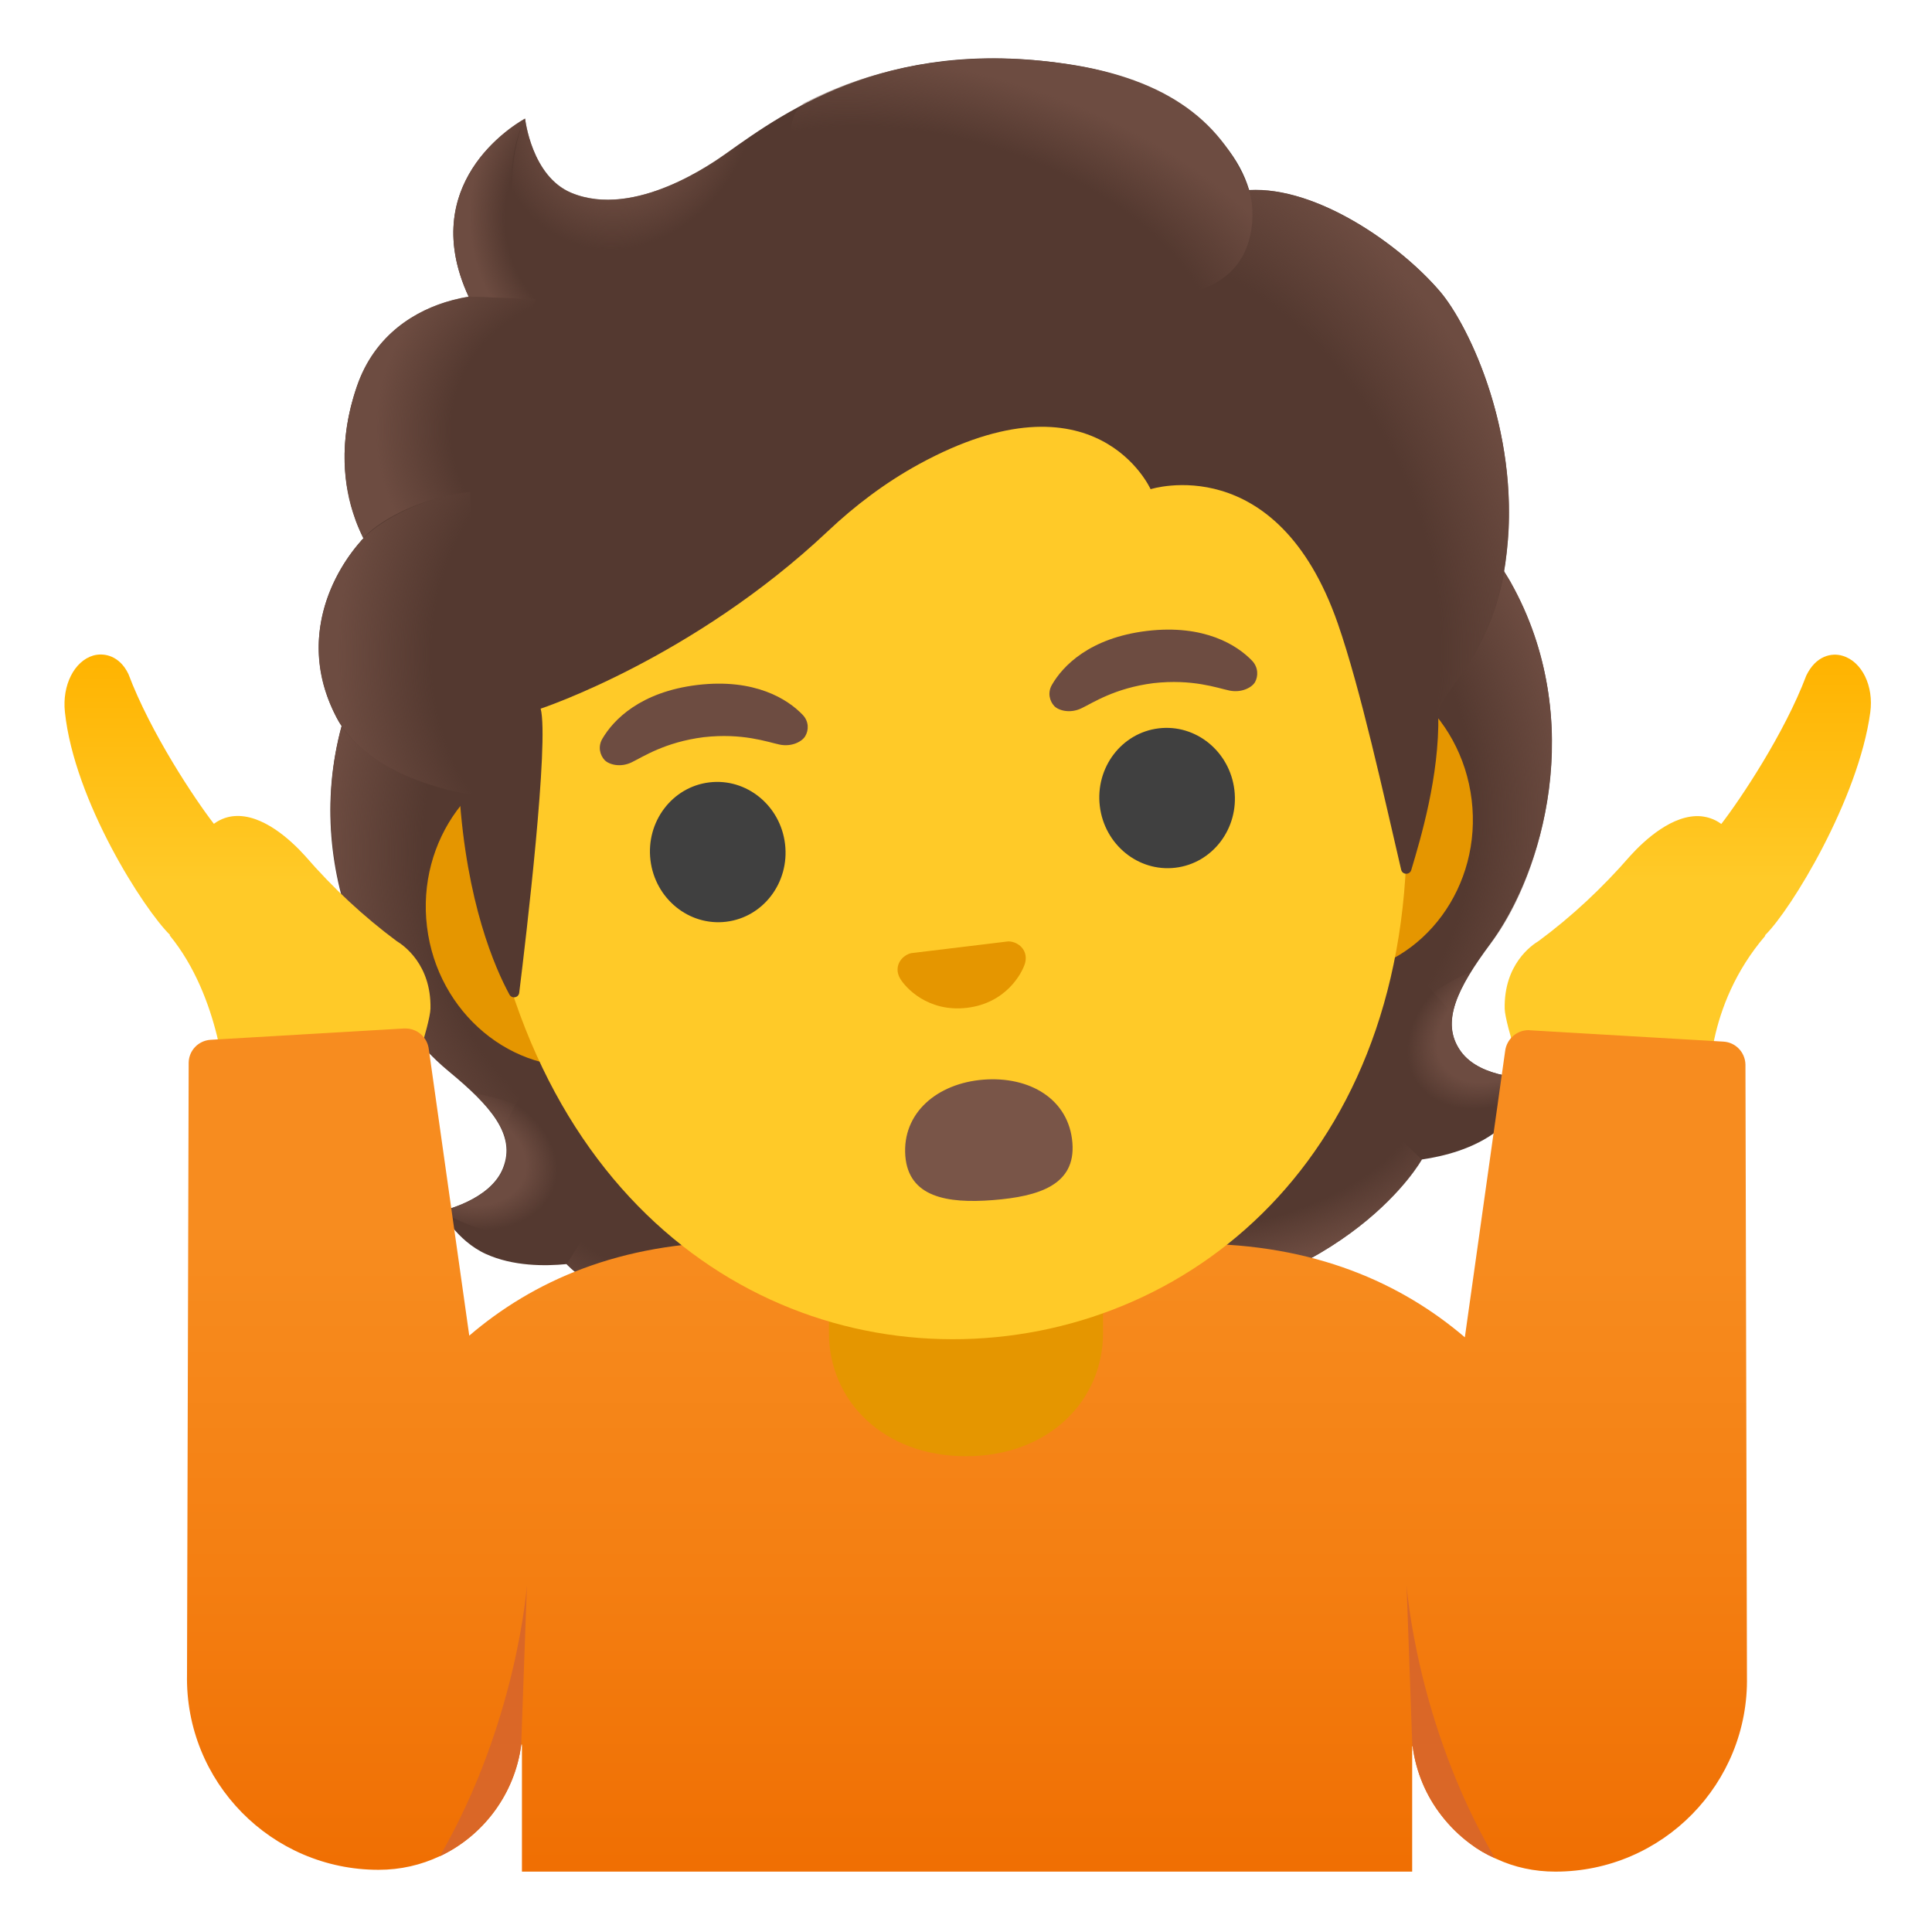
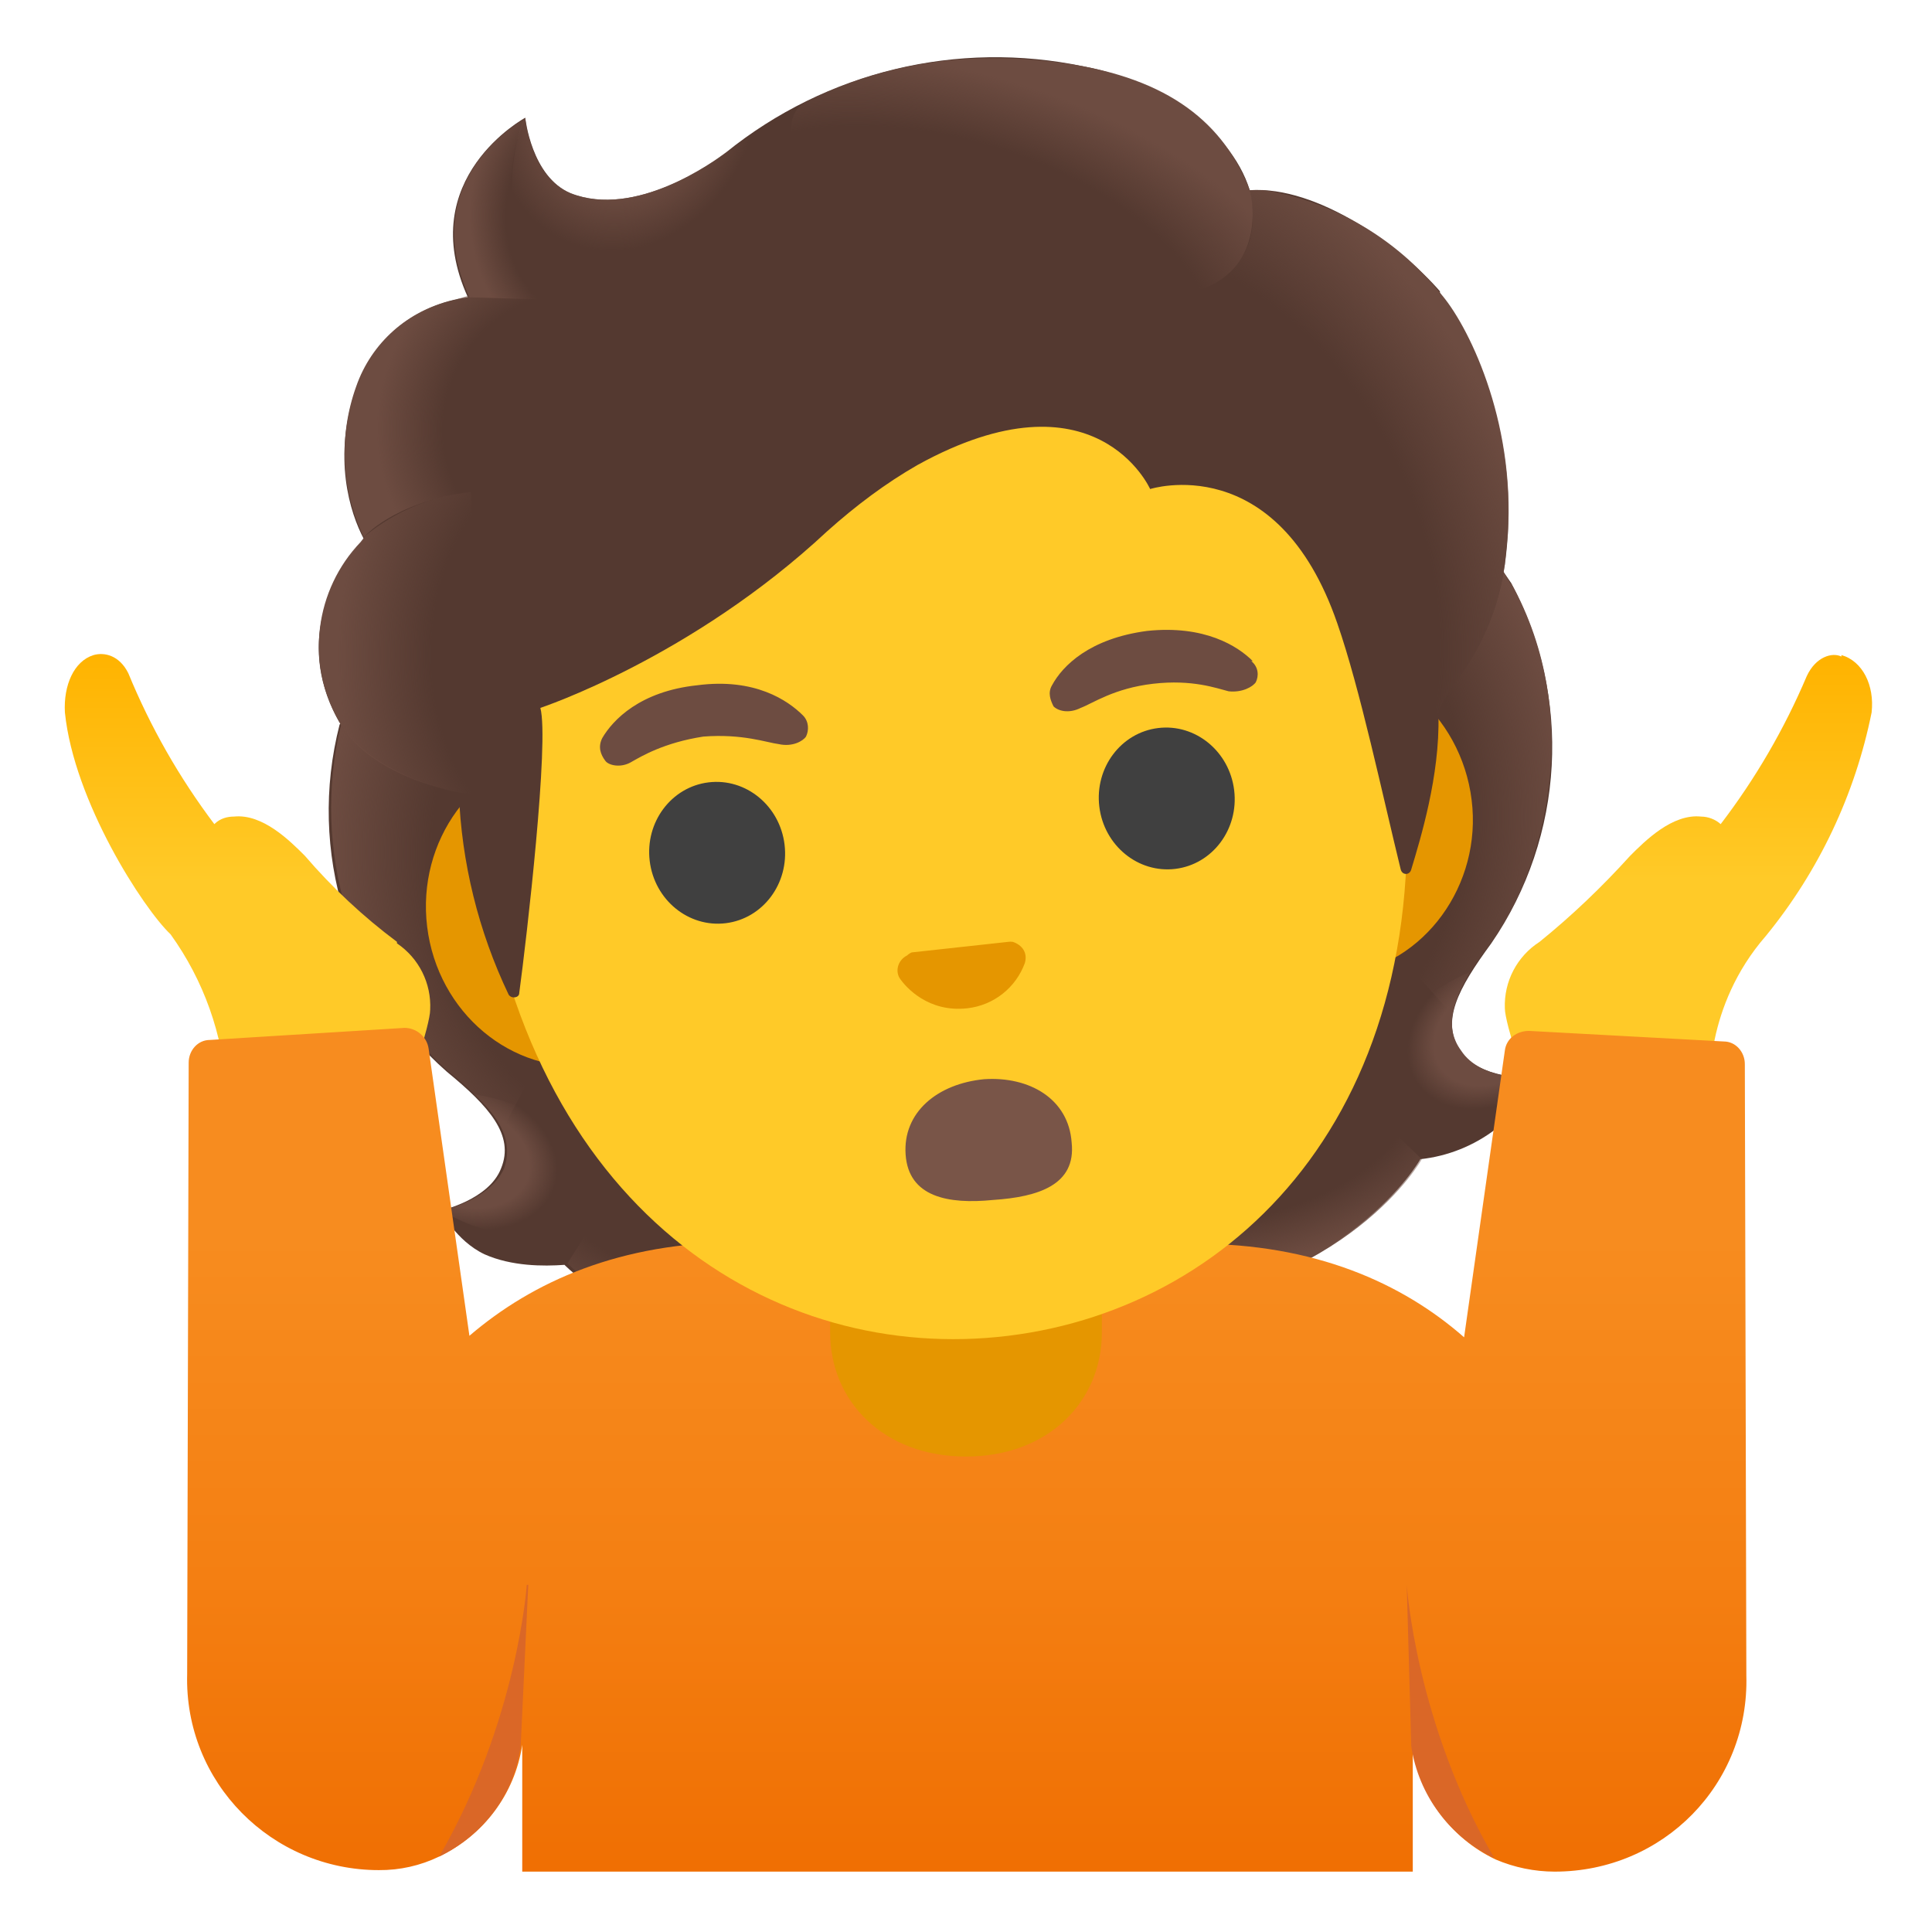
- <svg xmlns="http://www.w3.org/2000/svg" version="1.1" id="Layer_1" x="0px" y="0px" viewBox="0 0 128 128" style="enable-background:new 0 0 128 128;" xml:space="preserve">
-   <g id="hairGroup">
-     <path id="hair_3_" style="fill:#543930;" d="M96.78,69.65c-1.38-1.93-0.2-4.2,1.95-7.11c3.41-4.61,6.51-14.69,1.36-23.93   c0.02-0.06-0.99-1.6-0.97-1.65l-1.64,0.12c-0.53-0.01-18.43,2.14-36.35,4.32c-17.91,2.19-35.81,4.41-36.32,4.55   c0,0-2.2,2.07-2.17,2.12c-2.77,10.2,2.66,19.25,7.08,22.9c2.78,2.3,4.49,4.22,3.6,6.43c-0.85,2.14-4.09,2.83-4.09,2.83   s1.01,1.96,2.96,2.85c1.81,0.82,3.91,0.81,5.34,0.67c0,0,6.54,7.06,21.15,5.27l8.13-1l8.13-0.99   c14.61-1.78,19.26-10.21,19.26-10.21c1.43-0.21,3.46-0.7,5.03-1.93c1.68-1.33,2.19-3.47,2.19-3.47S98.12,71.52,96.78,69.65z" />
-     <g id="hairHighlights_1_">
-       <radialGradient id="SVGID_1_" cx="102.755" cy="71.508" r="21.447" gradientTransform="matrix(0.9926 -0.1212 0.0595 0.4876 -27.6857 51.5767)" gradientUnits="userSpaceOnUse">
-         <stop offset="0.728" style="stop-color:#6D4C41;stop-opacity:0" />
-         <stop offset="1" style="stop-color:#6D4C41" />
-       </radialGradient>
-       <path style="fill:url(#SVGID_1_);" d="M66.81,88.02l-1.05-8.58l25.72-5.23l2.72,2.62c0,0-4.65,8.42-19.26,10.21L66.81,88.02z" />
-       <radialGradient id="SVGID_2_" cx="81.631" cy="74.697" r="6.338" gradientTransform="matrix(-0.8477 0.5304 -0.3935 -0.6289 197.7423 71.9503)" gradientUnits="userSpaceOnUse">
-         <stop offset="0.663" style="stop-color:#6D4C41" />
-         <stop offset="1" style="stop-color:#6D4C41;stop-opacity:0" />
-       </radialGradient>
-       <path style="fill:url(#SVGID_2_);" d="M93.69,73.08c-4.61-5.43,3.75-8.69,3.75-8.69s0.01,0,0.01,0c-1.27,2.05-1.76,3.76-0.68,5.26    c1.35,1.87,4.66,1.77,4.66,1.77S97.45,75.93,93.69,73.08z" />
-       <radialGradient id="SVGID_3_" cx="98.058" cy="92.627" r="27.84" gradientTransform="matrix(-0.1949 -0.9808 0.8175 -0.1624 24.056 163.683)" gradientUnits="userSpaceOnUse">
-         <stop offset="0.725" style="stop-color:#6D4C41;stop-opacity:0" />
-         <stop offset="1" style="stop-color:#6D4C41" />
-       </radialGradient>
-       <path style="fill:url(#SVGID_3_);" d="M100.11,38.61c5.01,8.94,2.13,19.13-1.18,23.68c-0.45,0.62-2.4,3.07-2.69,4.87    c0,0-10.15-11.04-13.61-17.83c-0.7-1.37-1.36-2.79-1.6-4.31c-0.19-1.14-0.18-2.52,0.36-3.57c0.66-1.29,18.14-3.78,18.14-3.78    C99.53,37.67,100.11,38.61,100.11,38.61z" />
-       <radialGradient id="SVGID_4_" cx="44.079" cy="92.627" r="27.84" gradientTransform="matrix(-0.0467 -0.9989 -0.8325 0.039 124.0236 97.2528)" gradientUnits="userSpaceOnUse">
-         <stop offset="0.725" style="stop-color:#6D4C41;stop-opacity:0" />
-         <stop offset="1" style="stop-color:#6D4C41" />
-       </radialGradient>
-       <path style="fill:url(#SVGID_4_);" d="M22.65,48.06c-2.71,9.88,2.53,19.08,6.84,22.7c0.59,0.5,3.07,2.4,3.79,4.08    c0,0,7.2-13.15,8.92-20.58c0.35-1.5,0.64-3.03,0.52-4.57c-0.09-1.15-0.44-2.49-1.21-3.38c-0.95-1.09-1.86-0.66-3.23-0.49    c-2.62,0.32-14.16,1.05-15.05,1.16C23.23,46.99,22.65,48.06,22.65,48.06z" />
-       <radialGradient id="SVGID_5_" cx="48.776" cy="71.508" r="21.447" gradientTransform="matrix(-0.9926 0.1212 0.0595 0.4876 96.2358 36.4517)" gradientUnits="userSpaceOnUse">
-         <stop offset="0.728" style="stop-color:#6D4C41;stop-opacity:0" />
-         <stop offset="1" style="stop-color:#6D4C41" />
-       </radialGradient>
-       <path style="fill:url(#SVGID_5_);" d="M66.85,88.01l-1.05-8.58l-26.23,1.11l-2.01,3.19c0,0,6.54,7.06,21.15,5.27L66.85,88.01z" />
-       <radialGradient id="SVGID_6_" cx="27.653" cy="74.697" r="6.338" gradientTransform="matrix(0.9504 0.311 0.2307 -0.7051 -12.7967 120.6958)" gradientUnits="userSpaceOnUse">
-         <stop offset="0.663" style="stop-color:#6D4C41" />
-         <stop offset="1" style="stop-color:#6D4C41;stop-opacity:0" />
-       </radialGradient>
-       <path style="fill:url(#SVGID_6_);" d="M37.17,79.98c3.17-6.38-5.73-7.53-5.73-7.53s-0.01,0.01-0.01,0.01    c1.73,1.68,2.61,3.23,1.92,4.94c-0.85,2.14-4.09,2.83-4.09,2.83S34.21,83.64,37.17,79.98z" />
-     </g>
+ <svg xmlns="http://www.w3.org/2000/svg" xml:space="preserve" viewBox="0 0 128 128">
+   <path fill="#543930" d="M96.8 69.7c-1.4-2-.2-4.2 2-7.2a23 23 0 0 0 1.3-23.9L99 37h-1.6a3177.8 3177.8 0 0 0-72.7 9l-2.2 2a23 23 0 0 0 7.1 23c2.8 2.3 4.5 4.2 3.6 6.4-.8 2.1-4 2.8-4 2.8s1 2 2.9 2.9c1.8.8 3.9.8 5.3.7 0 0 6.6 7 21.2 5.2l8.1-1 8.1-1c14.6-1.7 19.3-10.2 19.3-10.2a10 10 0 0 0 5-2c1.7-1.2 2.2-3.4 2.2-3.4s-3.3.1-4.6-1.8z" />
+   <radialGradient id="a" cx="102.8" cy="71.5" r="21.4" gradientTransform="matrix(.9926 -.1212 .0595 .4876 -27.7 51.6)" gradientUnits="userSpaceOnUse">
+     <stop offset=".7" stop-color="#6d4c41" stop-opacity="0" />
+     <stop offset="1" stop-color="#6d4c41" />
+   </radialGradient>
+   <path fill="url(#a)" d="m66.8 88-1-8.6 25.7-5.2 2.7 2.6S89.5 85.3 74.9 87l-8 1z" />
+   <radialGradient id="b" cx="81.6" cy="74.7" r="6.3" gradientTransform="matrix(-.8477 .5304 -.3935 -.6289 197.7 72)" gradientUnits="userSpaceOnUse">
+     <stop offset=".7" stop-color="#6d4c41" />
+     <stop offset="1" stop-color="#6d4c41" stop-opacity="0" />
+   </radialGradient>
+   <path fill="url(#b)" d="M93.7 73c-4.6-5.4 3.7-8.6 3.7-8.6-1.2 2-1.7 3.7-.6 5.2 1.3 2 4.6 1.8 4.6 1.8s-4 4.5-7.7 1.7z" />
+   <radialGradient id="c" cx="98.1" cy="92.6" r="27.8" gradientTransform="matrix(-.1949 -.9808 .8175 -.1624 24 163.7)" gradientUnits="userSpaceOnUse">
+     <stop offset=".7" stop-color="#6d4c41" stop-opacity="0" />
+     <stop offset="1" stop-color="#6d4c41" />
+   </radialGradient>
+   <path fill="url(#c)" d="M100.1 38.6c5 9 2.1 19.1-1.2 23.7-.4.6-2.4 3-2.7 4.9 0 0-10.1-11-13.6-17.9C82 48 81.3 46.5 81 45a6 6 0 0 1 .4-3.6c.6-1.2 18.1-3.7 18.1-3.7l.6 1z" />
+   <radialGradient id="d" cx="44.1" cy="92.6" r="27.8" gradientTransform="matrix(-.0467 -.9989 -.8325 .039 124 97.3)" gradientUnits="userSpaceOnUse">
+     <stop offset=".7" stop-color="#6d4c41" stop-opacity="0" />
+     <stop offset="1" stop-color="#6d4c41" />
+   </radialGradient>
+   <path fill="url(#d)" d="M22.6 48a23.5 23.5 0 0 0 6.9 22.8c.6.5 3 2.4 3.8 4 0 0 7.2-13.1 8.9-20.5.3-1.5.6-3 .5-4.6a6 6 0 0 0-1.2-3.4c-1-1-1.8-.6-3.2-.5-2.6.3-14.2 1-15 1.2l-.7 1z" />
+   <radialGradient id="e" cx="48.8" cy="71.5" r="21.4" gradientTransform="matrix(-.9926 .1212 .0595 .4876 96.2 36.5)" gradientUnits="userSpaceOnUse">
+     <stop offset=".7" stop-color="#6d4c41" stop-opacity="0" />
+     <stop offset="1" stop-color="#6d4c41" />
+   </radialGradient>
+   <path fill="url(#e)" d="m66.8 88-1-8.6-26.2 1.1-2 3.2s6.5 7 21.1 5.3l8.1-1z" />
+   <radialGradient id="f" cx="27.7" cy="74.7" r="6.3" gradientTransform="matrix(.9504 .311 .2307 -.7051 -12.8 120.7)" gradientUnits="userSpaceOnUse">
+     <stop offset=".7" stop-color="#6d4c41" />
+     <stop offset="1" stop-color="#6d4c41" stop-opacity="0" />
+   </radialGradient>
+   <path fill="url(#f)" d="M37.2 80c3.1-6.4-5.8-7.5-5.8-7.5 1.8 1.6 2.6 3.2 2 4.9-.9 2.1-4.1 2.8-4.1 2.8s5 3.4 7.9-.2z" />
+   <linearGradient id="g" x1="16.4" x2="16.4" y1="54.5" y2="84.7" gradientTransform="matrix(1 0 0 -1 0 128)" gradientUnits="userSpaceOnUse">
+     <stop offset=".5" stop-color="#ffca28" />
+     <stop offset="1" stop-color="#ffb300" />
+   </linearGradient>
+   <path fill="url(#g)" d="M26.3 62.4a38 38 0 0 1-6.1-5.7c-1-1-2.8-2.8-4.7-2.6-.4 0-.9.1-1.3.5a45 45 0 0 1-5.7-10c-.6-1.2-1.6-1.4-2.3-1.2-1.3.4-2 2-1.9 3.8.6 5.9 5.2 13 7 14.7A19.8 19.8 0 0 1 15 72.3c0 .5.3.9.8 1l9.5 1.5h.2a1 1 0 0 0 1-.6c.5-1.9 2-6.3 2-7.3a5 5 0 0 0-2.2-4.4z" />
+   <linearGradient id="h" x1="111.8" x2="111.8" y1="55.2" y2="84.2" gradientTransform="matrix(1 0 0 -1 0 128)" gradientUnits="userSpaceOnUse">
+     <stop offset=".5" stop-color="#ffca28" />
+     <stop offset="1" stop-color="#ffb300" />
+   </linearGradient>
+   <path fill="url(#h)" d="M122 43.5c-.6-.3-1.7 0-2.3 1.3a45.2 45.2 0 0 1-5.7 9.8 2 2 0 0 0-1.3-.5c-1.9-.2-3.7 1.6-4.7 2.6-1.9 2.1-3.9 4-6 5.7a5 5 0 0 0-2.3 4.4c0 1 1.5 5.4 2.1 7.3.1.4.5.7 1 .7h.1l9.5-1.6c.5-.1.9-.6.9-1.1 0 0-.4-5.4 3.7-10.1a34 34 0 0 0 7-14.8c.2-1.8-.6-3.4-2-3.8z" />
+   <linearGradient id="i" x1="64.1" x2="64.1" y1="46" y2=".6" gradientTransform="matrix(1 0 0 -1 0 128)" gradientUnits="userSpaceOnUse">
+     <stop offset="0" stop-color="#f78c1f" />
+     <stop offset=".5" stop-color="#f47f12" />
+     <stop offset="1" stop-color="#ef6c00" />
+   </linearGradient>
+   <path fill="url(#i)" d="M115.7 111c.2 7.2-5.5 13-12.7 13a10 10 0 0 1-3.9-.8 9.8 9.8 0 0 1-5.5-7.4v-.1 8.3h-59v-8.4c-.5 3.3-2.6 6-5.5 7.4a9 9 0 0 1-4 .9c-7.1 0-12.9-5.8-12.7-13l.1-40.5c0-.8.6-1.5 1.4-1.5l12.9-.8c.8 0 1.5.6 1.6 1.4l2.7 19c4.2-3.6 10-6.2 17.9-6.2l30.2.1c7.9 0 13.7 2.6 17.8 6.2l2.7-19c.1-.8.8-1.3 1.6-1.3l12.9.7c.8 0 1.4.7 1.4 1.5l.1 40.6z" />
+   <path fill="#da6727" d="M99 123.1a9.8 9.8 0 0 1-5.5-7.4l-.3-10.7s.6 9.2 5.8 18.1zM35 105l-.5 10.6c-.4 3.3-2.5 6-5.4 7.4 5.2-9 5.8-18 5.8-18z" />
+   <path fill="#e59600" d="M55 78.3v10c0 4.5 3.5 8.2 9 8.2s9-3.7 9-8.2v-10H55zm31.5-34.5-49.7 6c-5.4.7-9.2 5.9-8.5 11.6.7 5.7 5.6 9.8 11 9.2l49.7-6c5.4-.7 9.2-6 8.5-11.6-.7-5.7-5.7-9.9-11-9.2z" />
+   <path fill="#ffca28" d="M57.3 11c-15.9 2-28.5 20.6-25.5 45 3 24.2 19.5 34.4 35 32.5s29-15.7 26-40S73.1 9.2 57.3 11z" />
+   <path fill="#795548" d="M71 75.7c.3 2.8-2.2 3.6-5.2 3.8-3 .3-5.6-.2-5.8-3-.2-2.8 2.1-4.7 5.2-5 3-.2 5.6 1.3 5.8 4.2z" />
+   <path fill="#e59600" d="M67.1 62.4a1 1 0 0 0-.3 0l-6.4.7a1 1 0 0 0-.3.2c-.6.3-.8 1-.5 1.5.4.6 1.9 2.3 4.5 2a4.6 4.6 0 0 0 3.8-3c.2-.7-.2-1.2-.8-1.4z" />
+   <g fill="#404040">
+     <ellipse cx="47.5" cy="56.5" rx="4.5" ry="4.7" transform="rotate(-6.9 47.5 56.4)" />
+     <ellipse cx="77.3" cy="52.9" rx="4.5" ry="4.7" transform="rotate(-6.9 77.3 52.9)" />
  </g>
-   <linearGradient id="hand_2_" gradientUnits="userSpaceOnUse" x1="16.398" y1="54.489" x2="16.398" y2="84.711" gradientTransform="matrix(1 0 0 -1 0 128)">
-     <stop offset="0.5" style="stop-color:#FFCA28" />
-     <stop offset="1" style="stop-color:#FFB300" />
-   </linearGradient>
-   <path id="hand_1_" style="fill:url(#hand_2_);" d="M26.28,62.35c-2.18-1.62-4.22-3.51-6.08-5.66c-0.95-1.05-2.83-2.78-4.69-2.62  c-0.38,0.03-0.87,0.16-1.34,0.51c-1.27-1.64-4.2-6.04-5.66-9.92c-0.59-1.23-1.62-1.43-2.33-1.23C4.92,43.8,4.11,45.4,4.3,47.17  c0.62,5.9,5.24,13.09,6.97,14.78l-0.03,0.02c3.4,4.14,3.72,10.18,3.72,10.24c0.02,0.47,0.37,0.86,0.83,0.94l9.51,1.59  c0.06,0.01,0.11,0.01,0.17,0.01c0.42,0,0.81-0.27,0.94-0.68c0.63-1.85,2.09-6.25,2.11-7.25C28.58,63.9,26.73,62.62,26.28,62.35z" />
-   <linearGradient id="hand_3_" gradientUnits="userSpaceOnUse" x1="111.822" y1="55.186" x2="111.822" y2="84.222" gradientTransform="matrix(1 0 0 -1 0 128)">
-     <stop offset="0.5" style="stop-color:#FFCA28" />
-     <stop offset="1" style="stop-color:#FFB300" />
-   </linearGradient>
-   <path id="hand" style="fill:url(#hand_3_);" d="M122.08,43.45c-0.71-0.22-1.77-0.02-2.41,1.31c-1.43,3.8-4.36,8.19-5.63,9.83  c-0.47-0.35-0.96-0.47-1.34-0.51c-1.86-0.16-3.74,1.57-4.7,2.63c-1.85,2.13-3.89,4.03-6.07,5.64c-0.45,0.27-2.3,1.54-2.24,4.48  c0.02,1,1.48,5.41,2.11,7.25c0.14,0.41,0.52,0.68,0.94,0.68c0.06,0,0.11,0,0.17-0.01l9.51-1.59c0.51-0.08,0.87-0.54,0.83-1.06  c0-0.05-0.34-5.39,3.71-10.11l-0.03-0.02c1.73-1.68,6.2-9.03,6.98-14.77C124.15,45.45,123.36,43.83,122.08,43.45z" />
-   <g id="shirt">
-     <linearGradient id="SVGID_7_" gradientUnits="userSpaceOnUse" x1="64.065" y1="45.986" x2="64.065" y2="0.64" gradientTransform="matrix(1 0 0 -1 0 128)">
-       <stop offset="0" style="stop-color:#F78C1F" />
-       <stop offset="0.481" style="stop-color:#F47F12" />
-       <stop offset="0.998" style="stop-color:#EF6C00" />
-     </linearGradient>
-     <path style="fill:url(#SVGID_7_);" d="M115.74,111.06c0.14,7.1-5.58,12.94-12.69,12.94c-1.4,0-2.72-0.29-3.9-0.84   c-0.04-0.02-0.08-0.03-0.11-0.05c-0.59-0.26-1.14-0.58-1.65-0.97c-0.71-0.53-1.35-1.16-1.89-1.86c-1.02-1.31-1.69-2.89-1.91-4.59   l-0.02,0.01l-0.01,0.01V124H34.58v-8.41l-0.04-0.02c0,0.02,0,0.03-0.01,0.04v0.01c-0.43,3.23-2.5,6-5.39,7.36h-0.01   c-1.23,0.58-2.59,0.9-4.05,0.9c-7.1,0-12.83-5.83-12.69-12.94l0.11-40.55c0.02-0.8,0.65-1.45,1.45-1.5l12.81-0.75h0.11   c0.78,0,1.45,0.59,1.54,1.38l2.68,18.97c4.18-3.58,9.95-6.21,17.88-6.21c2.62,0,27.59,0.12,30.2,0.12c7.93,0,13.7,2.63,17.88,6.2   l2.67-18.97c0.1-0.79,0.77-1.38,1.55-1.38c0.04,0,0.07,0.01,0.11,0.01l12.81,0.75c0.8,0.05,1.42,0.7,1.45,1.5L115.74,111.06z" />
-     <path style="fill:#DA6727;" d="M99.04,123.11c-0.59-0.26-1.14-0.58-1.65-0.97c-0.71-0.53-1.35-1.16-1.89-1.86   c-1.02-1.31-1.69-2.89-1.91-4.59l-0.02,0.01l-0.38-10.68C93.19,105.02,93.82,114.17,99.04,123.11z" />
-     <path style="fill:#DA6727;" d="M34.91,105.02l-0.38,10.59v0.01c-0.43,3.23-2.5,6-5.39,7.36C34.28,114.08,34.91,105.02,34.91,105.02   z" />
-   </g>
-   <g id="neck">
-     <path style="fill:#E59600;" d="M54.92,78.33v9.98c0,4.51,3.62,8.17,9.08,8.17s9.08-3.66,9.08-8.17v-9.98L54.92,78.33z" />
-   </g>
-   <g id="ears">
-     <path style="fill:#E59600;" d="M86.49,43.78l-49.72,6.05c-5.36,0.65-9.18,5.86-8.48,11.57c0.69,5.71,5.65,9.85,11.01,9.2   l49.72-6.05c5.36-0.65,9.18-5.86,8.48-11.57C96.81,47.27,91.85,43.13,86.49,43.78z" />
-   </g>
-   <path id="head" style="fill:#FFCA28;" d="M57.28,10.99L57.28,10.99L57.28,10.99C41.44,12.92,28.84,31.63,31.81,56  c2.95,24.23,19.51,34.38,34.9,32.51s29.04-15.69,26.09-39.93C89.83,24.21,73.11,9.07,57.28,10.99z" />
-   <path id="mouth" style="fill:#795548;" d="M71.05,75.72c0.22,2.78-2.21,3.55-5.27,3.79c-3.06,0.24-5.58-0.21-5.8-2.92  c-0.22-2.86,2.12-4.82,5.17-5.06C68.21,71.29,70.82,72.81,71.05,75.72z" />
-   <path id="nose" style="fill:#E59600;" d="M67.1,62.41c-0.1-0.03-0.2-0.04-0.3-0.04l-6.44,0.78c-0.1,0.02-0.19,0.06-0.28,0.11  c-0.56,0.31-0.8,0.95-0.45,1.56c0.35,0.61,1.85,2.26,4.44,1.95c2.58-0.31,3.64-2.28,3.84-2.95C68.1,63.14,67.71,62.58,67.1,62.41z" />
-   <g id="eyes">
-     <ellipse transform="matrix(0.9929 -0.1193 0.1193 0.9929 -6.3943 6.075)" style="fill:#404040;" cx="47.55" cy="56.45" rx="4.49" ry="4.65" />
-     <ellipse transform="matrix(0.9929 -0.1193 0.1193 0.9929 -5.7549 9.6015)" style="fill:#404040;" cx="77.32" cy="52.87" rx="4.49" ry="4.65" />
-   </g>
-   <g id="eyebrows">
-     <path style="fill:#6D4C41;" d="M53.17,47.35c-0.98-1.02-3.15-2.42-6.96-1.97c-3.81,0.46-5.58,2.33-6.3,3.56   c-0.32,0.54-0.15,1.1,0.15,1.42c0.28,0.29,1.03,0.51,1.78,0.15s2.2-1.34,4.78-1.67c2.58-0.29,4.22,0.32,5.03,0.49   c0.82,0.17,1.5-0.21,1.7-0.56C53.58,48.39,53.61,47.8,53.17,47.35z" />
-     <path style="fill:#6D4C41;" d="M82.95,43.77c-0.98-1.02-3.15-2.42-6.96-1.97c-3.81,0.46-5.58,2.33-6.29,3.56   c-0.32,0.54-0.15,1.1,0.15,1.42c0.28,0.29,1.03,0.51,1.79,0.15c0.76-0.36,2.2-1.34,4.78-1.67c2.58-0.29,4.22,0.32,5.03,0.49   c0.82,0.17,1.5-0.21,1.7-0.56C83.36,44.81,83.38,44.22,82.95,43.77z" />
-   </g>
-   <g id="hairGroup_1_">
-     <path id="hair" style="fill:#543930;" d="M95.41,19.32c-2.63-3.09-8.15-6.98-12.65-6.73c-1.24-4.2-6.28-7.28-10.89-8.14   c-12.49-2.34-19.8,2.88-23.72,5.69c-0.82,0.58-6.08,4.4-10.3,2.64c-2.64-1.1-3.06-4.92-3.06-4.92s-7.39,3.9-3.74,11.8   c-2.65,0.43-6,1.98-7.4,5.95c-1.66,4.72-0.42,8.35,0.43,10.05c-2.06,2.22-4.43,6.72-1.8,11.85c1.98,3.86,8.15,5,8.15,5   c0.47,7.33,2.38,11.65,3.32,13.38c0.16,0.3,0.61,0.22,0.65-0.12c0.46-3.71,1.99-16.66,1.42-18.82c0,0,10.06-3.31,19.02-11.75   c1.82-1.72,3.84-3.24,6.03-4.44c11.75-6.43,15.36,1.65,15.36,1.65s8.36-2.69,12.4,8.89c1.51,4.34,3.05,11.39,4.2,16.32   c0.08,0.35,0.57,0.36,0.67,0.02c0.62-2.08,1.87-6.23,1.79-10.28c-0.03-1.43,3.55-3.76,4.44-10.01   C100.94,28.98,97.31,21.55,95.41,19.32z" />
-     <g id="hairHighlights">
-       <radialGradient id="SVGID_8_" cx="78.613" cy="107.313" r="32.633" gradientTransform="matrix(0.4206 0.9072 0.6731 -0.3121 -27.946 0.2466)" gradientUnits="userSpaceOnUse">
-         <stop offset="0.699" style="stop-color:#6D4C41;stop-opacity:0" />
-         <stop offset="1" style="stop-color:#6D4C41" />
-       </radialGradient>
-       <path style="fill:url(#SVGID_8_);" d="M95.28,47.37c-0.03-1.43,3.55-3.76,4.44-10.01c0.1-0.67,0.16-1.34,0.22-2.01    c0.43-7.52-2.78-13.98-4.53-16.03c-2.43-2.85-7.33-6.39-11.61-6.71c-0.37,0-0.73,0-1.07,0.02c0,0,0.54,1.91-0.06,3.57    c-0.77,2.14-2.79,2.88-2.79,2.88C92.09,28.63,92.42,37.83,95.28,47.37z" />
-       <radialGradient id="SVGID_9_" cx="46.799" cy="142.895" r="8.556" gradientTransform="matrix(0.9321 0.3623 0.4296 -1.1051 -63.5457 147.5663)" gradientUnits="userSpaceOnUse">
-         <stop offset="0.58" style="stop-color:#6D4C41" />
-         <stop offset="1" style="stop-color:#6D4C41;stop-opacity:0" />
-       </radialGradient>
-       <path style="fill:url(#SVGID_9_);" d="M50.61,8.44c-0.94,0.6-1.76,1.19-2.46,1.69c-0.82,0.58-6.08,4.4-10.3,2.64    c-2.6-1.09-3.05-4.78-3.06-4.91c-0.94,1.56-3.08,12.17,6.89,11.64c4.3-0.23,6.47-4.26,7.65-7.61    C49.74,10.69,50.42,8.91,50.61,8.44z" />
-       <radialGradient id="SVGID_10_" cx="139.535" cy="52.551" r="26.303" gradientTransform="matrix(-0.9787 -0.2779 -0.1526 0.551 206.9068 29.5375)" gradientUnits="userSpaceOnUse">
-         <stop offset="0.699" style="stop-color:#6D4C41;stop-opacity:0" />
-         <stop offset="1" style="stop-color:#6D4C41" />
-       </radialGradient>
-       <path style="fill:url(#SVGID_10_);" d="M70.58,4.22c6.87,0.99,10.53,3.98,12.17,8.37c0.48,1.29,2.37,13.62-22.98,2.44    c-9.43-4.16-7.43-7.73-6.45-8.23C57.16,4.86,62.88,3.12,70.58,4.22z" />
-       <radialGradient id="SVGID_11_" cx="43.364" cy="135.089" r="7.854" gradientTransform="matrix(0.9926 -0.1212 -0.1482 -1.2143 15.973 184.0656)" gradientUnits="userSpaceOnUse">
-         <stop offset="0.702" style="stop-color:#6D4C41;stop-opacity:0" />
-         <stop offset="1" style="stop-color:#6D4C41" />
-       </radialGradient>
-       <path style="fill:url(#SVGID_11_);" d="M34.75,7.87c-0.01,0.01-0.03,0.02-0.05,0.03c0,0,0,0,0,0c-0.8,0.46-7.08,4.35-3.65,11.75    l7.22,0.28c-7.03-5.59-3.48-12.08-3.48-12.08S34.76,7.86,34.75,7.87z" />
-       <radialGradient id="SVGID_12_" cx="42.283" cy="121.227" r="14.729" gradientTransform="matrix(-0.99 -0.1409 -0.1319 0.9265 97.4551 -77.6931)" gradientUnits="userSpaceOnUse">
-         <stop offset="0.66" style="stop-color:#6D4C41;stop-opacity:0" />
-         <stop offset="1" style="stop-color:#6D4C41" />
-       </radialGradient>
-       <path style="fill:url(#SVGID_12_);" d="M35.5,19.82l-4.46-0.17c-0.17,0.02-0.75,0.15-1.06,0.23c-2.42,0.64-5.17,2.27-6.34,5.72    c-1.26,3.71-0.85,6.72-0.15,8.67c0.21,0.66,0.58,1.38,0.58,1.38s1.92-2.32,7.05-3.08L35.5,19.82z" />
-       <radialGradient id="SVGID_13_" cx="38.789" cy="107.004" r="15.464" gradientTransform="matrix(0.9999 0.0153 0.0215 -1.4051 -3.2272 192.9658)" gradientUnits="userSpaceOnUse">
-         <stop offset="0.598" style="stop-color:#6D4C41;stop-opacity:0" />
-         <stop offset="1" style="stop-color:#6D4C41" />
-       </radialGradient>
-       <path style="fill:url(#SVGID_13_);" d="M23.9,35.86c-1.92,2.17-4.3,6.79-1.52,11.82c2.1,3.79,8.06,4.82,8.06,4.82    c0,0.02,1.19,0.22,1.78,0.15l-1.08-20.07c-2.75,0.34-5.3,1.48-6.86,2.88C24.29,35.49,23.88,35.83,23.9,35.86z" />
-     </g>
-   </g>
+   <path fill="#6d4c41" d="M53.2 47.4c-1-1-3.2-2.5-7-2-3.8.4-5.6 2.3-6.3 3.5-.3.6-.1 1.1.2 1.5.2.3 1 .5 1.7.1s2.2-1.3 4.8-1.7c2.6-.2 4.2.4 5 .5.9.2 1.6-.2 1.8-.5.2-.4.2-1-.2-1.4zM83 43.8c-1-1-3.2-2.4-7-2-3.8.5-5.6 2.3-6.3 3.6-.3.5-.1 1 .1 1.4.3.3 1 .5 1.8.1.8-.3 2.2-1.3 4.8-1.6 2.6-.3 4.2.3 5 .5.9.1 1.6-.3 1.8-.6.2-.4.2-1-.3-1.4z" />
+   <path fill="#543930" d="M95.4 19.3c-2.6-3-8.1-7-12.6-6.7-1.3-4.2-6.3-7.3-11-8.2a28.4 28.4 0 0 0-23.7 5.7c-.8.6-6 4.4-10.3 2.7-2.6-1.1-3-5-3-5s-7.4 4-3.8 11.9a9 9 0 0 0-7.4 6c-1.6 4.6-.4 8.3.5 10-2 2.2-4.5 6.7-1.8 11.8 2 3.9 8.1 5 8.1 5a34 34 0 0 0 3.3 13.4c.2.3.7.2.7-.1.5-3.7 2-16.7 1.4-18.9 0 0 10-3.3 19-11.7 1.9-1.7 3.9-3.2 6-4.4 11.8-6.5 15.4 1.6 15.4 1.6s8.4-2.7 12.4 8.9c1.5 4.3 3 11.4 4.2 16.3.1.4.6.4.7 0 .6-2 1.9-6.2 1.8-10.2 0-1.5 3.5-3.8 4.4-10a25.5 25.5 0 0 0-4.3-18z" />
+   <radialGradient id="j" cx="78.6" cy="107.3" r="32.6" gradientTransform="matrix(.4206 .9072 .6731 -.3121 -28 .2)" gradientUnits="userSpaceOnUse">
+     <stop offset=".7" stop-color="#6d4c41" stop-opacity="0" />
+     <stop offset="1" stop-color="#6d4c41" />
+   </radialGradient>
+   <path fill="url(#j)" d="M95.3 47.4c0-1.5 3.5-3.8 4.4-10l.2-2c.5-7.6-2.7-14-4.5-16a19 19 0 0 0-11.6-6.8h-1s.5 2-.1 3.6c-.8 2.1-2.8 2.9-2.8 2.9C92 28.6 92.4 37.8 95.3 47.4z" />
+   <radialGradient id="k" cx="46.8" cy="142.9" r="8.6" gradientTransform="matrix(.9321 .3623 .4296 -1.1051 -63.5 147.6)" gradientUnits="userSpaceOnUse">
+     <stop offset=".6" stop-color="#6d4c41" />
+     <stop offset="1" stop-color="#6d4c41" stop-opacity="0" />
+   </radialGradient>
+   <path fill="url(#k)" d="m50.6 8.4-2.5 1.7c-.8.6-6 4.4-10.3 2.7-2.6-1.1-3-4.8-3-5-1 1.6-3 12.2 6.9 11.7 4.3-.2 6.4-4.3 7.6-7.6l1.3-3.5z" />
+   <radialGradient id="l" cx="139.5" cy="52.6" r="26.3" gradientTransform="matrix(-.9787 -.2779 -.1526 .551 207 29.5)" gradientUnits="userSpaceOnUse">
+     <stop offset=".7" stop-color="#6d4c41" stop-opacity="0" />
+     <stop offset="1" stop-color="#6d4c41" />
+   </radialGradient>
+   <path fill="url(#l)" d="M70.6 4.2c6.9 1 10.5 4 12.2 8.4.4 1.3 2.3 13.6-23 2.4-9.5-4.1-7.5-7.7-6.5-8.2 3.9-2 9.6-3.7 17.3-2.6z" />
+   <radialGradient id="m" cx="43.4" cy="135.1" r="7.9" gradientTransform="matrix(.9926 -.1212 -.1482 -1.2143 16 184)" gradientUnits="userSpaceOnUse">
+     <stop offset=".7" stop-color="#6d4c41" stop-opacity="0" />
+     <stop offset="1" stop-color="#6d4c41" />
+   </radialGradient>
+   <path fill="url(#m)" d="M34.8 7.9h-.1c-.8.5-7 4.3-3.6 11.8l7.2.2c-7-5.6-3.5-12-3.5-12z" />
+   <radialGradient id="n" cx="42.3" cy="121.2" r="14.7" gradientTransform="matrix(-.99 -.1409 -.1319 .9265 97.5 -77.7)" gradientUnits="userSpaceOnUse">
+     <stop offset=".7" stop-color="#6d4c41" stop-opacity="0" />
+     <stop offset="1" stop-color="#6d4c41" />
+   </radialGradient>
+   <path fill="url(#n)" d="m35.5 19.8-4.5-.2-1 .3a8.8 8.8 0 0 0-6.4 5.7 13 13 0 0 0 .5 10s1.9-2.3 7-3l4.4-12.8z" />
+   <radialGradient id="o" cx="38.8" cy="107" r="15.5" gradientTransform="matrix(.9999 .0153 .0215 -1.4051 -3.2 193)" gradientUnits="userSpaceOnUse">
+     <stop offset=".6" stop-color="#6d4c41" stop-opacity="0" />
+     <stop offset="1" stop-color="#6d4c41" />
+   </radialGradient>
+   <path fill="url(#o)" d="M23.9 35.9a10 10 0 0 0-1.5 11.8c2 3.8 8 4.8 8 4.8s1.2.2 1.8.1l-1-20a13 13 0 0 0-7 2.9l-.3.4z" />
</svg>
